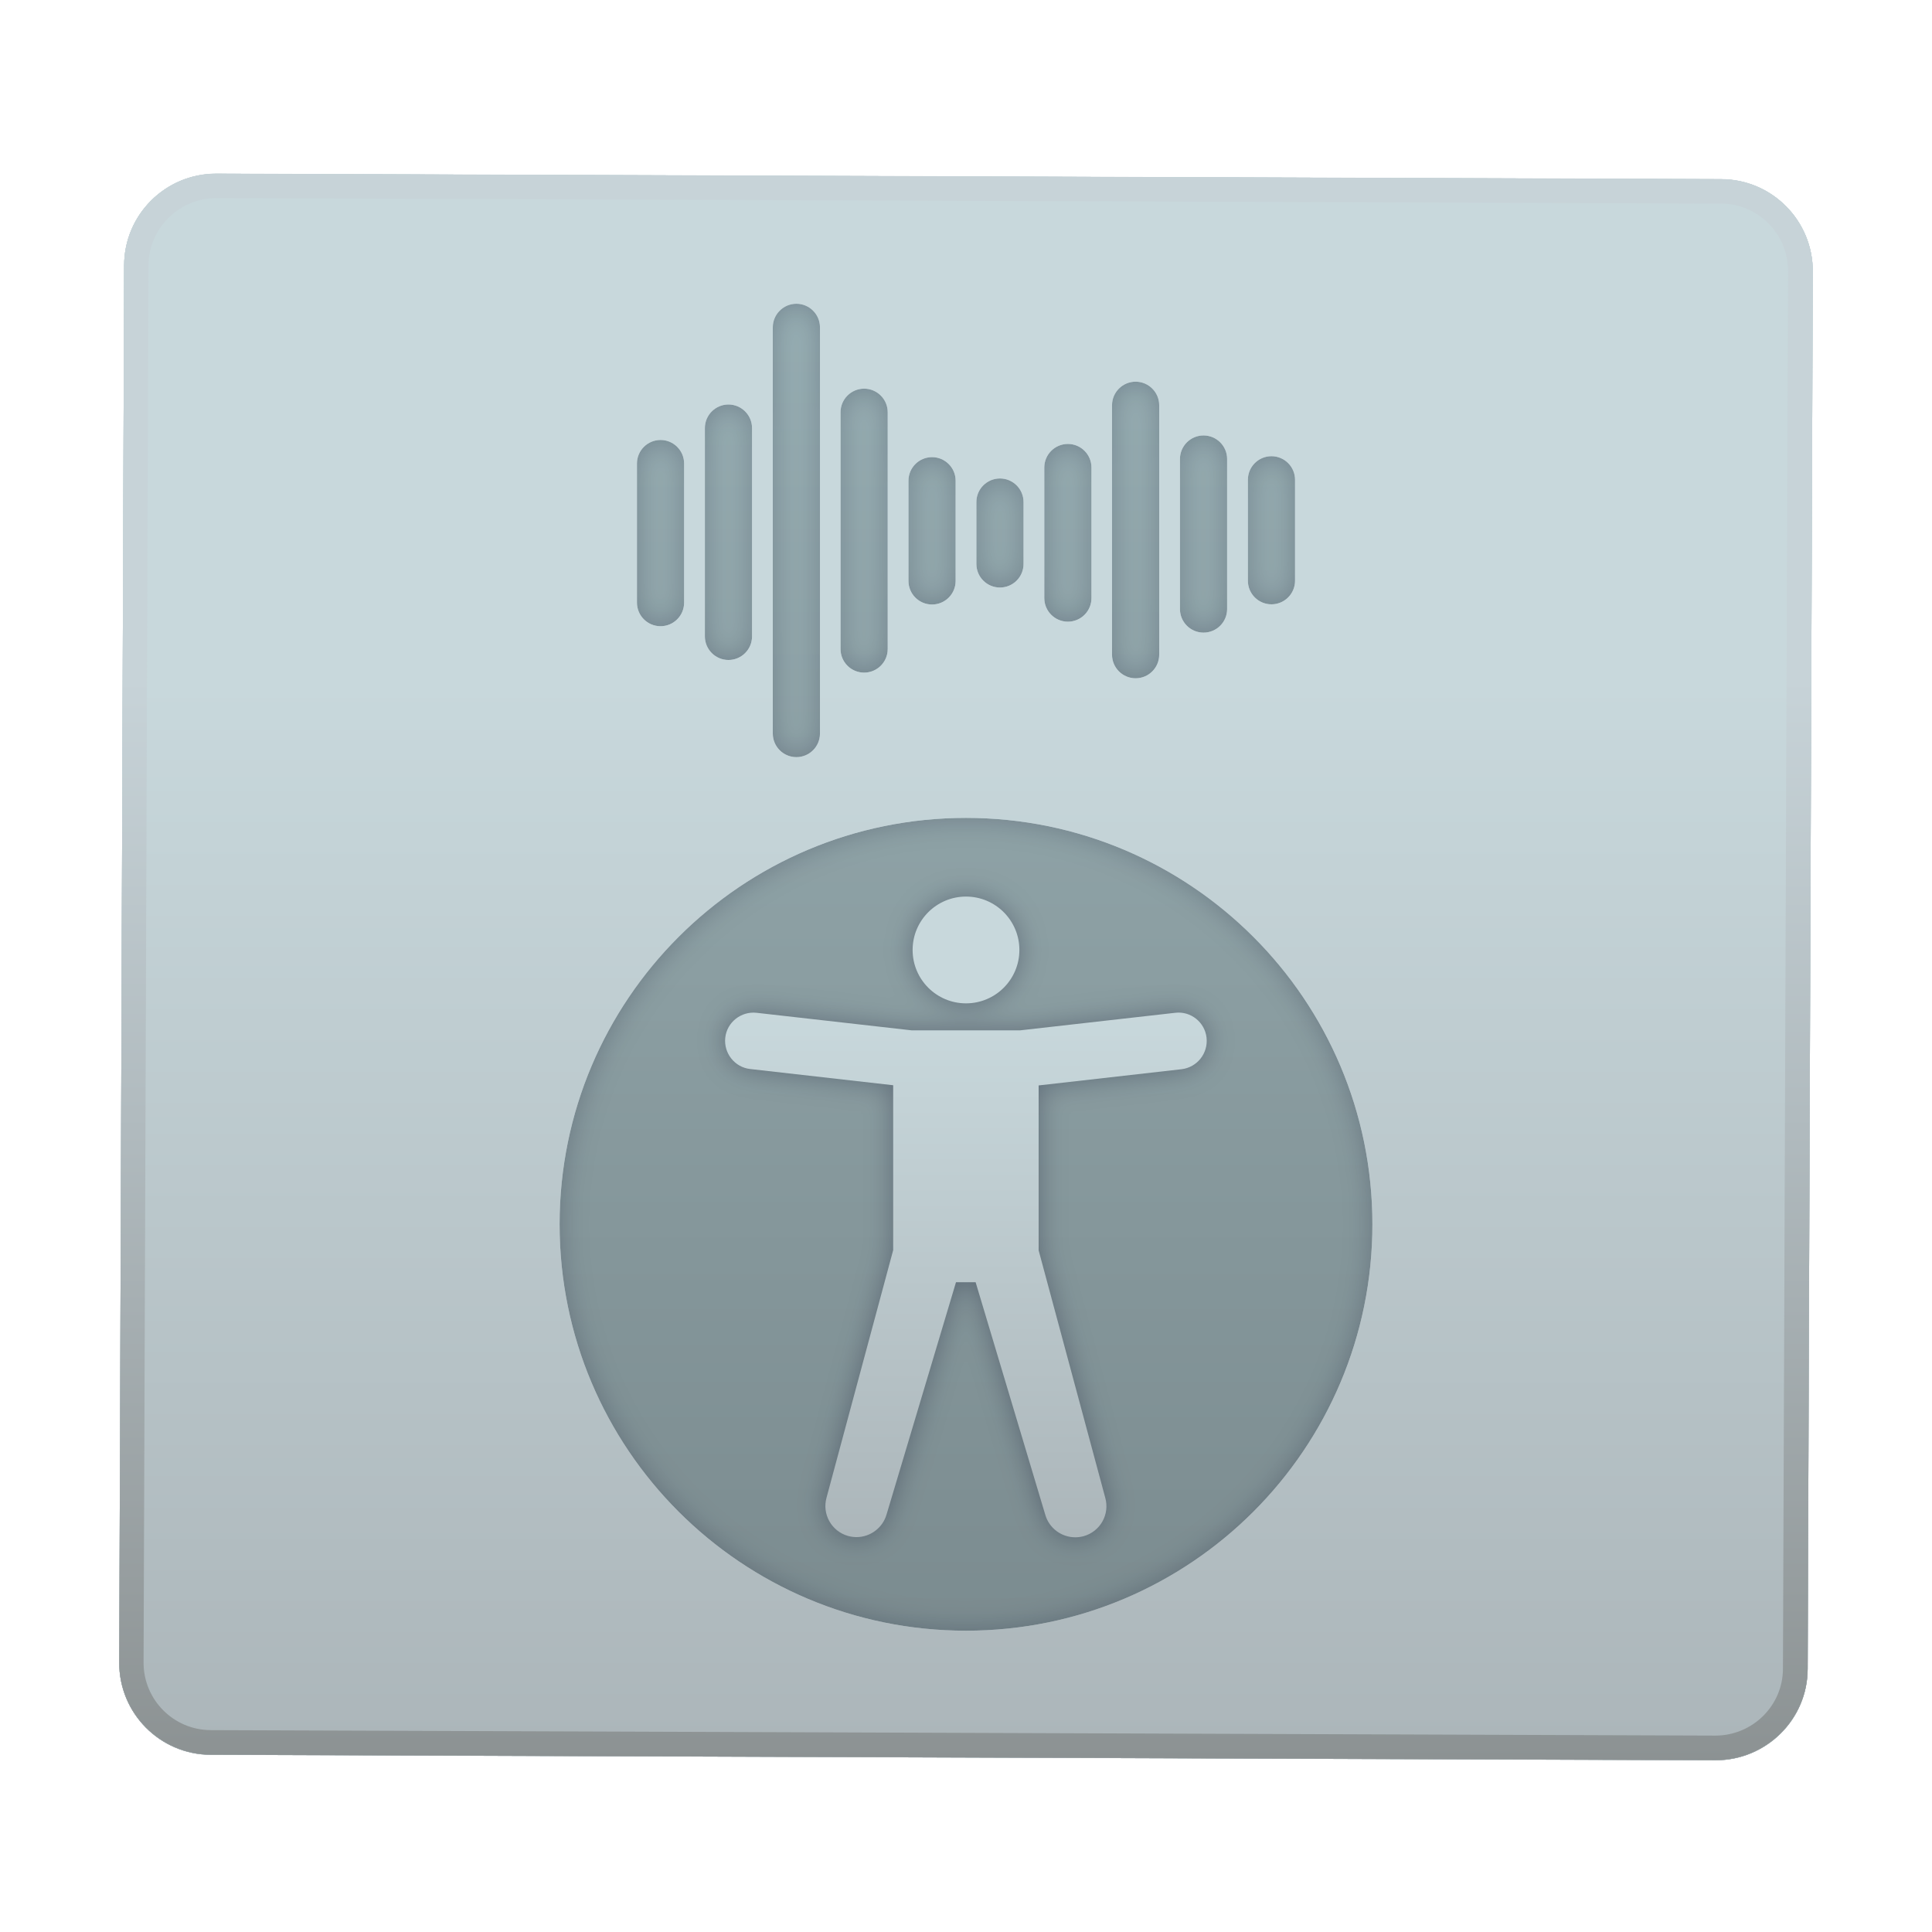
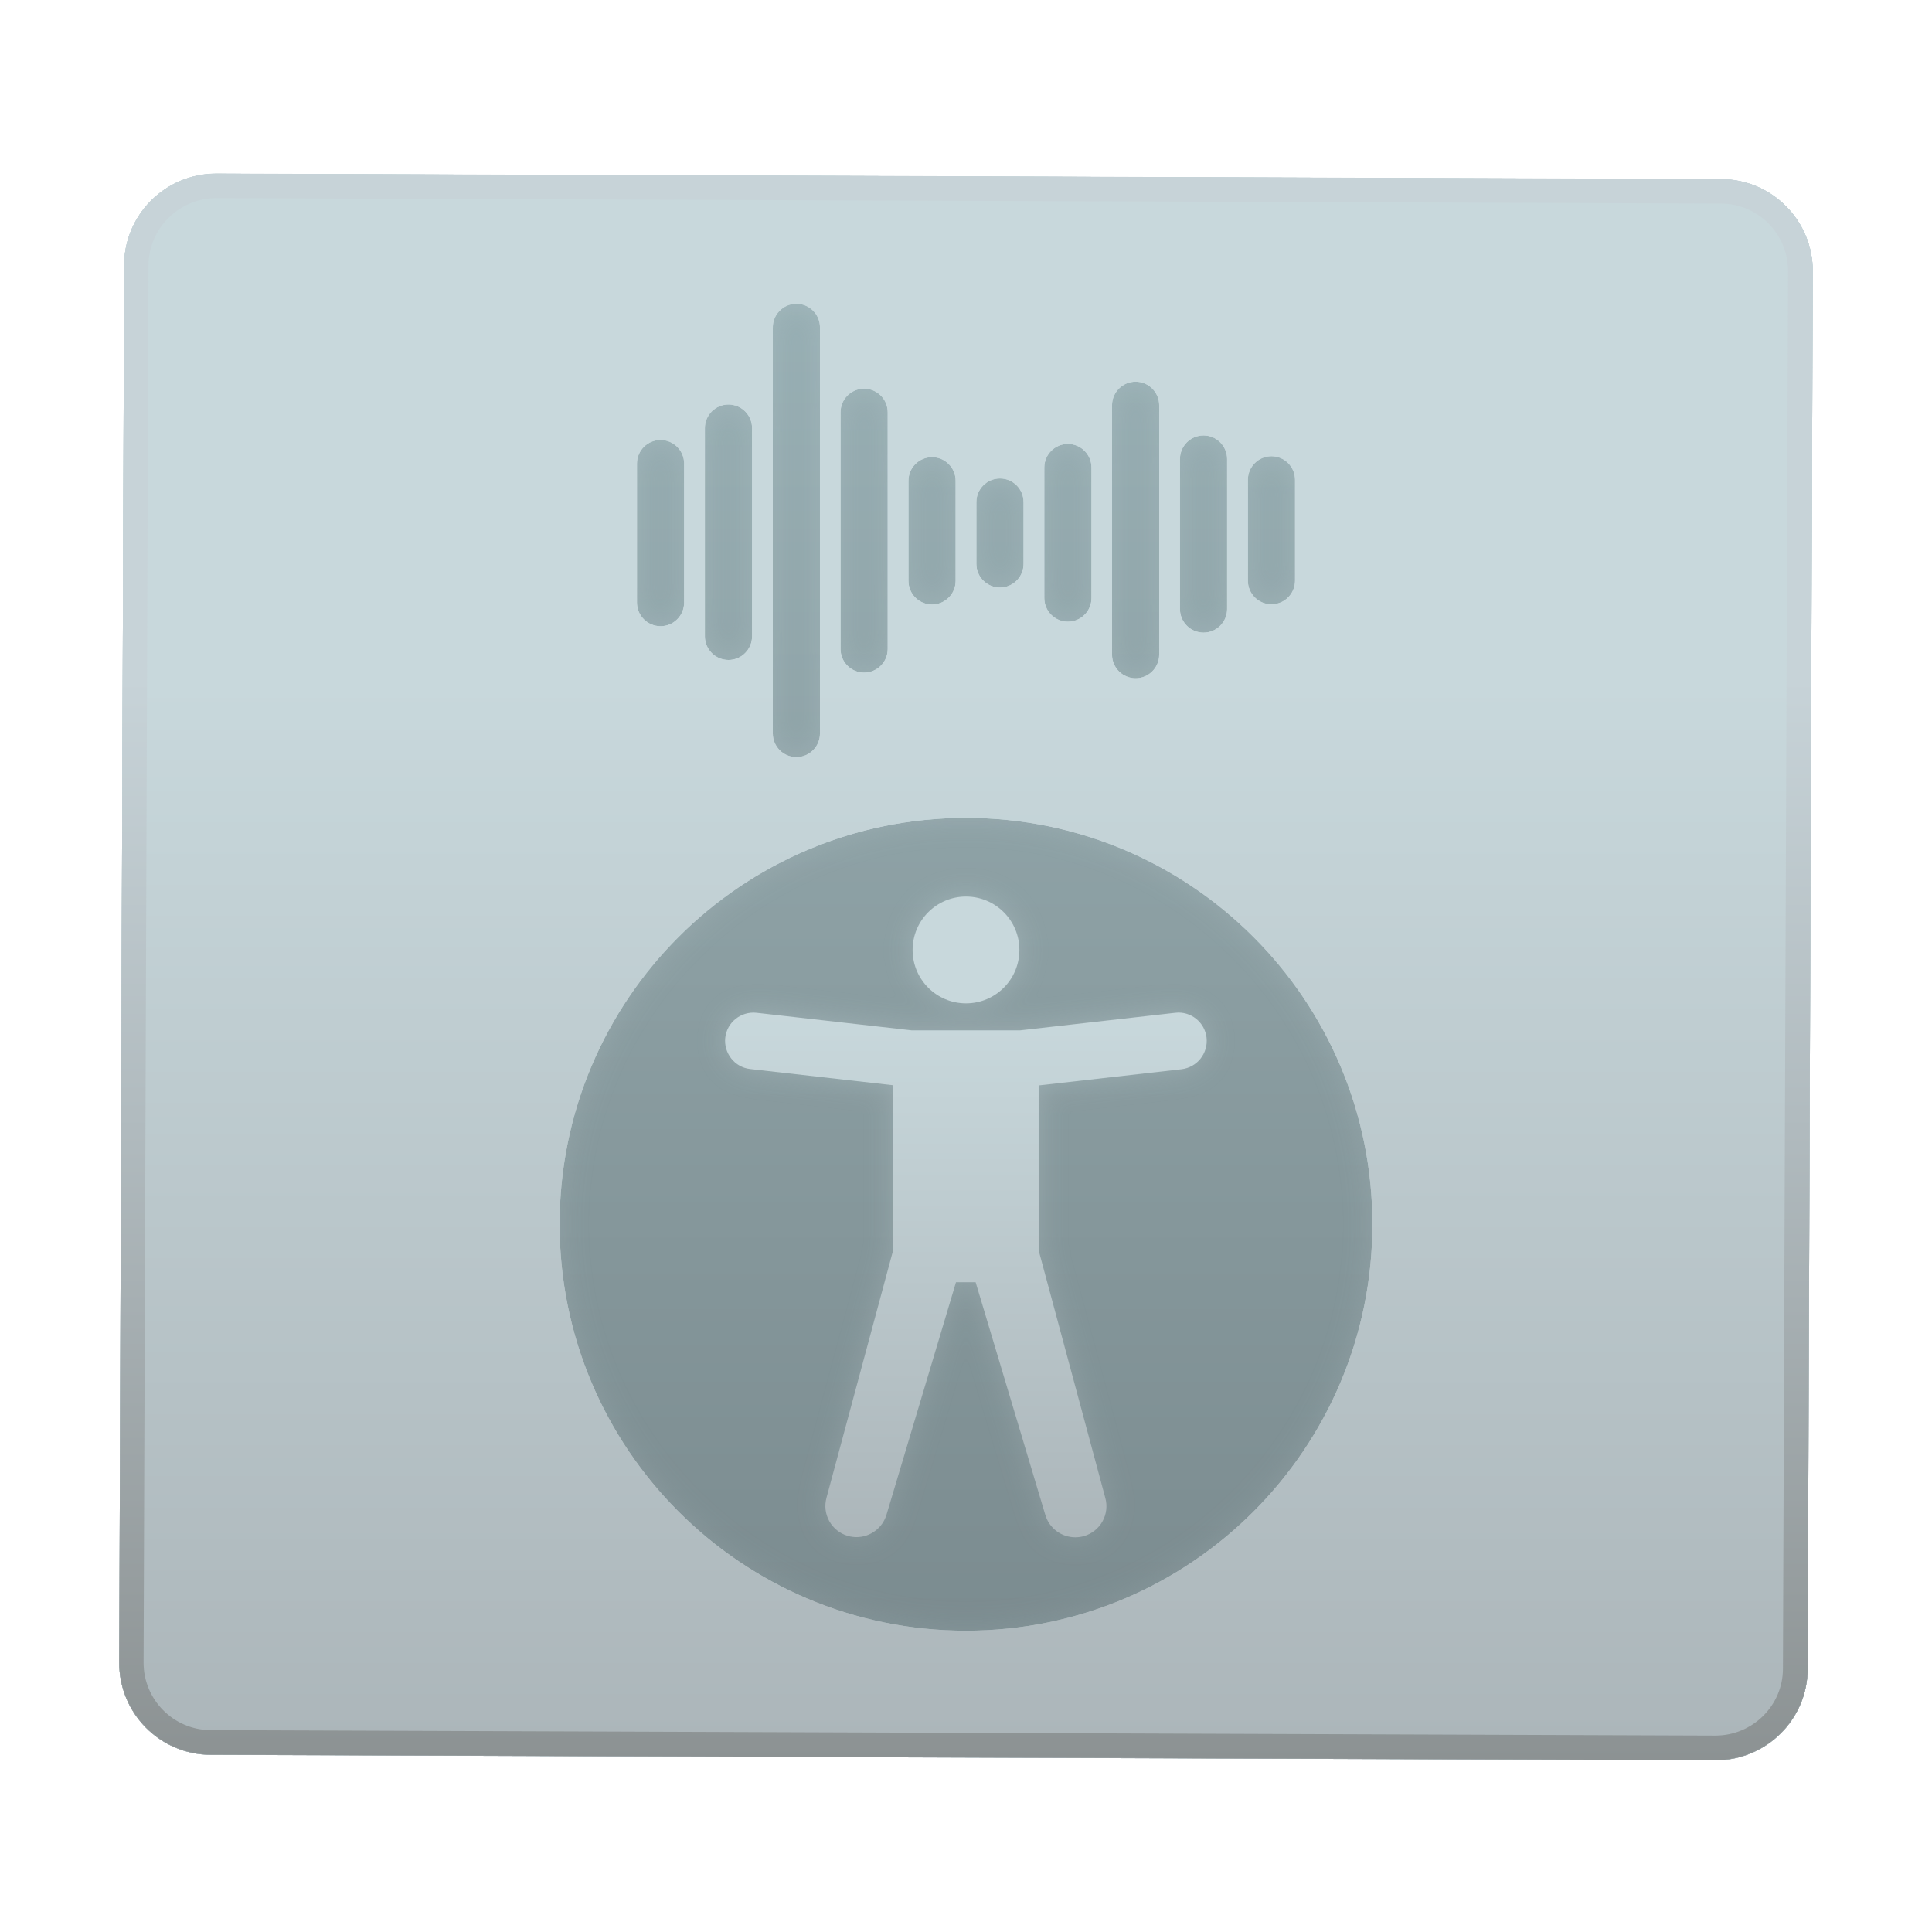
- <svg xmlns="http://www.w3.org/2000/svg" version="1.1" id="orca" x="0px" y="0px" viewBox="0 0 1024 1024" style="enable-background:new 0 0 1024 1024;" xml:space="preserve">
+ <svg xmlns="http://www.w3.org/2000/svg" id="orca" x="0" y="0" enable-background="new 0 0 1024 1024" version="1.1" viewBox="0 0 1024 1024" xml:space="preserve">
  <defs id="defs49">
-     <linearGradient gradientTransform="translate(-63.19966,-92.09966)" id="SVGID_3_-3" gradientUnits="userSpaceOnUse" x1="512" y1="100.161" x2="512" y2="922.773">
-       <stop offset="0.318" style="stop-color:#C8D8DC" id="stop27-6" />
-       <stop offset="1" style="stop-color:#ACB6BA" id="stop29-7" />
+     <linearGradient id="SVGID_3_-3" x1="512" x2="512" y1="100.161" y2="922.773" gradientTransform="translate(-63.19966,-92.09966)" gradientUnits="userSpaceOnUse">
+       <stop id="stop27-6" offset=".318" stop-color="#C8D8DC" />
+       <stop id="stop29-7" offset="1" stop-color="#ACB6BA" />
    </linearGradient>
-     <filter style="color-interpolation-filters:sRGB" id="filter4835" x="-0.02" width="1.04" y="-0.021" height="1.042">
-       <feGaussianBlur stdDeviation="7.389" id="feGaussianBlur4837" />
+     <filter id="filter4835" width="1.04" height="1.042" x="-.02" y="-.021" color-interpolation-filters="sRGB">
+       <feGaussianBlur id="feGaussianBlur4837" stdDeviation="7.389" />
    </filter>
-     <clipPath clipPathUnits="userSpaceOnUse" id="clipPath4863">
-       <rect style="opacity:0.225;vector-effect:none;fill:#00001f;fill-opacity:1;stroke:none;stroke-width:1;stroke-linecap:butt;stroke-linejoin:miter;stroke-miterlimit:4;stroke-dasharray:none;stroke-dashoffset:0;stroke-opacity:1" id="rect4865" width="832" height="756.068" x="101.966" y="-894.915" transform="scale(1,-1)" />
+     <clipPath id="clipPath4863" clipPathUnits="userSpaceOnUse">
+       <rect id="rect4865" width="832" height="756.068" x="101.966" y="-894.915" fill="#00001f" fill-opacity="1" stroke="none" stroke-dasharray="none" stroke-dashoffset="0" stroke-linecap="butt" stroke-linejoin="miter" stroke-miterlimit="4" stroke-opacity="1" stroke-width="1" opacity=".225" transform="scale(1,-1)" vector-effect="none" />
    </clipPath>
-     <filter style="color-interpolation-filters:sRGB" id="filter4915" x="-0.067" width="1.134" y="-0.05" height="1.101">
-       <feGaussianBlur stdDeviation="7.139" id="feGaussianBlur4917" />
+     <filter id="filter4915" width="1.134" height="1.101" x="-.067" y="-.05" color-interpolation-filters="sRGB">
+       <feGaussianBlur id="feGaussianBlur4917" stdDeviation="7.139" />
    </filter>
  </defs>
-   <style type="text/css" id="style2">
- 	.st0{fill:url(#SVGID_1_);}
- 	.st1{fill:#C8D8DC;}
- 	.st2{fill:url(#SVGID_2_);}
- 	.st3{fill:url(#SVGID_3_);}
- 	.st4{fill:url(#Blue_2_);}
- </style>
+   <style id="style2" type="text/css">.st0{fill:url(#SVGID_1_)}.st1{fill:#c8d8dc}.st2{fill:url(#SVGID_2_)}.st3{fill:url(#SVGID_3_)}.st4{fill:url(#Blue_2_)}</style>
  <g id="g44">
-     <g id="Blue_1_" style="display:inline">
-       <linearGradient id="SVGID_1_" gradientUnits="userSpaceOnUse" x1="512" y1="92.05" x2="512" y2="932.95">
-         <stop offset="0" style="stop-color:#99B1B6" id="stop4" />
-         <stop offset="0.5" style="stop-color:#8B9EA2" id="stop6" />
-         <stop offset="1" style="stop-color:#78888C" id="stop8" />
+     <g id="Blue_1_" display="inline">
+       <linearGradient id="SVGID_1_" x1="512" x2="512" y1="92.05" y2="932.95" gradientUnits="userSpaceOnUse">
+         <stop id="stop4" offset="0" stop-color="#99B1B6" />
+         <stop id="stop6" offset=".5" stop-color="#8B9EA2" />
+         <stop id="stop8" offset="1" stop-color="#78888C" />
      </linearGradient>
-       <path class="st0" d="M 909.3,933 111.7,930.1 C 84.8,930 63.1,908.1 63.2,881.2 L 65.8,140.6 C 65.9,113.7 87.8,92 114.7,92.1 L 912.3,95 c 26.9,0.1 48.6,22 48.5,48.9 l -2.7,740.6 c 0,26.8 -21.9,48.5 -48.8,48.5 z" id="path11" style="fill:url(#SVGID_1_)" />
+       <path id="path11" fill="url(#SVGID_1_)" d="M 909.3,933 111.7,930.1 C 84.8,930 63.1,908.1 63.2,881.2 L 65.8,140.6 C 65.9,113.7 87.8,92 114.7,92.1 L 912.3,95 c 26.9,0.1 48.6,22 48.5,48.9 l -2.7,740.6 c 0,26.8 -21.9,48.5 -48.8,48.5 z" class="st0" />
    </g>
-     <g id="g4897" style="fill:#00001f;fill-opacity:1;filter:url(#filter4915);opacity:0.297">
-       <g style="display:inline;fill:#00001f;fill-opacity:1" id="g16">
-         <circle style="fill:#00001f;fill-opacity:1" id="circle14" r="28.3" cy="503.5" cx="512" class="st1" />
+     <g id="g4897" fill="#00001f" fill-opacity="1" filter="url(#filter4915)" opacity=".297">
+       <g id="g16" fill="#00001f" fill-opacity="1" display="inline">
+         <circle id="circle14" cx="512" cy="503.5" r="28.3" fill="#00001f" fill-opacity="1" class="st1" />
      </g>
-       <g style="display:inline;fill:#00001f;fill-opacity:1" id="g25">
-         <linearGradient y2="814.775" x2="512" y1="536.723" x1="512" gradientUnits="userSpaceOnUse" id="SVGID_2_">
-           <stop id="stop18" style="stop-color:#C8D8DC" offset="0" />
-           <stop id="stop20" style="stop-color:#ACB6BA" offset="1" />
+       <g id="g25" fill="#00001f" fill-opacity="1" display="inline">
+         <linearGradient id="SVGID_2_" x1="512" x2="512" y1="536.723" y2="814.775" gradientUnits="userSpaceOnUse">
+           <stop id="stop18" offset="0" stop-color="#C8D8DC" />
+           <stop id="stop20" offset="1" stop-color="#ACB6BA" />
        </linearGradient>
-         <path style="fill:#00001f;fill-opacity:1" id="path23" d="m 639.5,550 c -0.9,-8.2 -8.4,-14.2 -16.6,-13.2 l -82.2,9.3 H 483.2 L 401,536.8 c -8.2,-0.9 -15.7,5 -16.6,13.2 -0.9,8.2 5,15.7 13.2,16.6 l 75.8,8.6 v 87.4 l -35.3,131.1 c -2.5,8.8 2.6,17.9 11.4,20.4 1.5,0.4 3,0.6 4.5,0.6 7.2,0 13.8,-4.8 15.9,-12 l 36.8,-123.1 h 10.4 L 554,802.8 c 2.1,7.3 8.7,12 15.9,12 1.5,0 3,-0.2 4.5,-0.6 8.8,-2.5 13.9,-11.6 11.4,-20.4 L 550.5,662.7 v -87.4 l 75.8,-8.6 c 8.2,-1 14.1,-8.4 13.2,-16.7 z" class="st2" />
+         <path id="path23" fill="#00001f" fill-opacity="1" d="m 639.5,550 c -0.9,-8.2 -8.4,-14.2 -16.6,-13.2 l -82.2,9.3 H 483.2 L 401,536.8 c -8.2,-0.9 -15.7,5 -16.6,13.2 -0.9,8.2 5,15.7 13.2,16.6 l 75.8,8.6 v 87.4 l -35.3,131.1 c -2.5,8.8 2.6,17.9 11.4,20.4 1.5,0.4 3,0.6 4.5,0.6 7.2,0 13.8,-4.8 15.9,-12 l 36.8,-123.1 h 10.4 L 554,802.8 c 2.1,7.3 8.7,12 15.9,12 1.5,0 3,-0.2 4.5,-0.6 8.8,-2.5 13.9,-11.6 11.4,-20.4 L 550.5,662.7 v -87.4 l 75.8,-8.6 c 8.2,-1 14.1,-8.4 13.2,-16.7 z" class="st2" />
      </g>
    </g>
-     <path class="st3" d="M 912.3,95 114.7,92.1 C 87.8,92 65.9,113.7 65.8,140.6 l -2.6,740.6 c -0.1,26.9 21.6,48.8 48.5,48.9 l 797.6,2.9 c 26.9,0 48.8,-21.7 48.8,-48.5 l 2.7,-740.6 C 960.9,117 939.2,95.1 912.3,95 Z M 661.4,254.3 c 0,-6.9 5.6,-12.5 12.5,-12.5 6.9,0 12.5,5.6 12.5,12.5 v 53.5 c 0,6.9 -5.6,12.5 -12.5,12.5 -6.9,0 -12.5,-5.6 -12.5,-12.5 z m -36,-11 c 0,-6.9 5.6,-12.5 12.5,-12.5 6.9,0 12.5,5.6 12.5,12.5 v 79.5 c 0,6.9 -5.6,12.5 -12.5,12.5 -6.9,0 -12.5,-5.6 -12.5,-12.5 z m -36,-28.5 c 0,-6.9 5.6,-12.5 12.5,-12.5 6.9,0 12.5,5.6 12.5,12.5 V 347 c 0,6.9 -5.6,12.5 -12.5,12.5 -6.9,0 -12.5,-5.6 -12.5,-12.5 z m -35.9,33 c 0,-6.9 5.6,-12.5 12.5,-12.5 6.9,0 12.5,5.6 12.5,12.5 V 317 c 0,6.9 -5.6,12.5 -12.5,12.5 -6.9,0 -12.5,-5.6 -12.5,-12.5 z m -36,18.3 c 0,-6.9 5.6,-12.5 12.5,-12.5 6.9,0 12.5,5.6 12.5,12.5 v 32.8 c 0,6.9 -5.6,12.5 -12.5,12.5 -6.9,0 -12.5,-5.6 -12.5,-12.5 z m -36,-11.3 c 0,-6.9 5.6,-12.5 12.5,-12.5 6.9,0 12.5,5.6 12.5,12.5 v 53.1 c 0,6.9 -5.6,12.5 -12.5,12.5 -6.9,0 -12.5,-5.6 -12.5,-12.5 z m -36,-36.3 c 0,-6.9 5.6,-12.5 12.5,-12.5 6.9,0 12.5,5.6 12.5,12.5 V 344 c 0,6.9 -5.6,12.5 -12.5,12.5 -6.9,0 -12.5,-5.6 -12.5,-12.5 z m -35.9,-45 c 0,-6.9 5.6,-12.5 12.5,-12.5 6.9,0 12.5,5.6 12.5,12.5 v 215.3 c 0,6.9 -5.6,12.5 -12.5,12.5 -6.9,0 -12.5,-5.6 -12.5,-12.5 z m -36,53.4 c 0,-6.9 5.6,-12.5 12.5,-12.5 6.9,0 12.5,5.6 12.5,12.5 v 110.4 c 0,6.9 -5.6,12.5 -12.5,12.5 -6.9,0 -12.5,-5.6 -12.5,-12.5 z m -36,18.8 c 0,-6.9 5.6,-12.5 12.5,-12.5 6.9,0 12.5,5.6 12.5,12.5 v 73.7 c 0,6.9 -5.6,12.5 -12.5,12.5 -6.9,0 -12.5,-5.6 -12.5,-12.5 z M 512,864.3 c -119,0 -215.4,-96.4 -215.4,-215.4 0,-119 96.4,-215.4 215.4,-215.4 119,0 215.4,96.4 215.4,215.4 0,119 -96.4,215.4 -215.4,215.4 z" id="path4839" style="opacity:1;vector-effect:none;fill:url(#SVGID_3_);fill-opacity:1;stroke-width:1;stroke-linecap:butt;stroke-linejoin:miter;stroke-miterlimit:4;stroke-dasharray:none;stroke-dashoffset:0;stroke-opacity:1" />
-     <g id="g34" style="display:inline">
-       <linearGradient id="SVGID_3_" gradientUnits="userSpaceOnUse" x1="512" y1="100.161" x2="512" y2="922.773">
-         <stop offset="0.318" style="stop-color:#C8D8DC" id="stop27" />
-         <stop offset="1" style="stop-color:#ACB6BA" id="stop29" />
+     <path id="path4839" fill="url(#SVGID_3_)" fill-opacity="1" stroke-dasharray="none" stroke-dashoffset="0" stroke-linecap="butt" stroke-linejoin="miter" stroke-miterlimit="4" stroke-opacity="1" stroke-width="1" d="M 912.3,95 114.7,92.1 C 87.8,92 65.9,113.7 65.8,140.6 l -2.6,740.6 c -0.1,26.9 21.6,48.8 48.5,48.9 l 797.6,2.9 c 26.9,0 48.8,-21.7 48.8,-48.5 l 2.7,-740.6 C 960.9,117 939.2,95.1 912.3,95 Z M 661.4,254.3 c 0,-6.9 5.6,-12.5 12.5,-12.5 6.9,0 12.5,5.6 12.5,12.5 v 53.5 c 0,6.9 -5.6,12.5 -12.5,12.5 -6.9,0 -12.5,-5.6 -12.5,-12.5 z m -36,-11 c 0,-6.9 5.6,-12.5 12.5,-12.5 6.9,0 12.5,5.6 12.5,12.5 v 79.5 c 0,6.9 -5.6,12.5 -12.5,12.5 -6.9,0 -12.5,-5.6 -12.5,-12.5 z m -36,-28.5 c 0,-6.9 5.6,-12.5 12.5,-12.5 6.9,0 12.5,5.6 12.5,12.5 V 347 c 0,6.9 -5.6,12.5 -12.5,12.5 -6.9,0 -12.5,-5.6 -12.5,-12.5 z m -35.9,33 c 0,-6.9 5.6,-12.5 12.5,-12.5 6.9,0 12.5,5.6 12.5,12.5 V 317 c 0,6.9 -5.6,12.5 -12.5,12.5 -6.9,0 -12.5,-5.6 -12.5,-12.5 z m -36,18.3 c 0,-6.9 5.6,-12.5 12.5,-12.5 6.9,0 12.5,5.6 12.5,12.5 v 32.8 c 0,6.9 -5.6,12.5 -12.5,12.5 -6.9,0 -12.5,-5.6 -12.5,-12.5 z m -36,-11.3 c 0,-6.9 5.6,-12.5 12.5,-12.5 6.9,0 12.5,5.6 12.5,12.5 v 53.1 c 0,6.9 -5.6,12.5 -12.5,12.5 -6.9,0 -12.5,-5.6 -12.5,-12.5 z m -36,-36.3 c 0,-6.9 5.6,-12.5 12.5,-12.5 6.9,0 12.5,5.6 12.5,12.5 V 344 c 0,6.9 -5.6,12.5 -12.5,12.5 -6.9,0 -12.5,-5.6 -12.5,-12.5 z m -35.9,-45 c 0,-6.9 5.6,-12.5 12.5,-12.5 6.9,0 12.5,5.6 12.5,12.5 v 215.3 c 0,6.9 -5.6,12.5 -12.5,12.5 -6.9,0 -12.5,-5.6 -12.5,-12.5 z m -36,53.4 c 0,-6.9 5.6,-12.5 12.5,-12.5 6.9,0 12.5,5.6 12.5,12.5 v 110.4 c 0,6.9 -5.6,12.5 -12.5,12.5 -6.9,0 -12.5,-5.6 -12.5,-12.5 z m -36,18.8 c 0,-6.9 5.6,-12.5 12.5,-12.5 6.9,0 12.5,5.6 12.5,12.5 v 73.7 c 0,6.9 -5.6,12.5 -12.5,12.5 -6.9,0 -12.5,-5.6 -12.5,-12.5 z M 512,864.3 c -119,0 -215.4,-96.4 -215.4,-215.4 0,-119 96.4,-215.4 215.4,-215.4 119,0 215.4,96.4 215.4,215.4 0,119 -96.4,215.4 -215.4,215.4 z" class="st3" opacity="1" vector-effect="none" />
+     <g id="g34" display="inline">
+       <linearGradient id="SVGID_3_" x1="512" x2="512" y1="100.161" y2="922.773" gradientUnits="userSpaceOnUse">
+         <stop id="stop27" offset=".318" stop-color="#C8D8DC" />
+         <stop id="stop29" offset="1" stop-color="#ACB6BA" />
      </linearGradient>
-       <path class="st3" d="M 912.3,95 114.7,92.1 C 87.8,92 65.9,113.7 65.8,140.6 l -2.6,740.6 c -0.1,26.9 21.6,48.8 48.5,48.9 l 797.6,2.9 c 26.9,0 48.8,-21.7 48.8,-48.5 l 2.7,-740.6 C 960.9,117 939.2,95.1 912.3,95 Z M 661.4,254.3 c 0,-6.9 5.6,-12.5 12.5,-12.5 6.9,0 12.5,5.6 12.5,12.5 v 53.5 c 0,6.9 -5.6,12.5 -12.5,12.5 -6.9,0 -12.5,-5.6 -12.5,-12.5 z m -36,-11 c 0,-6.9 5.6,-12.5 12.5,-12.5 6.9,0 12.5,5.6 12.5,12.5 v 79.5 c 0,6.9 -5.6,12.5 -12.5,12.5 -6.9,0 -12.5,-5.6 -12.5,-12.5 z m -36,-28.5 c 0,-6.9 5.6,-12.5 12.5,-12.5 6.9,0 12.5,5.6 12.5,12.5 V 347 c 0,6.9 -5.6,12.5 -12.5,12.5 -6.9,0 -12.5,-5.6 -12.5,-12.5 z m -35.9,33 c 0,-6.9 5.6,-12.5 12.5,-12.5 6.9,0 12.5,5.6 12.5,12.5 V 317 c 0,6.9 -5.6,12.5 -12.5,12.5 -6.9,0 -12.5,-5.6 -12.5,-12.5 z m -36,18.3 c 0,-6.9 5.6,-12.5 12.5,-12.5 6.9,0 12.5,5.6 12.5,12.5 v 32.8 c 0,6.9 -5.6,12.5 -12.5,12.5 -6.9,0 -12.5,-5.6 -12.5,-12.5 z m -36,-11.3 c 0,-6.9 5.6,-12.5 12.5,-12.5 6.9,0 12.5,5.6 12.5,12.5 v 53.1 c 0,6.9 -5.6,12.5 -12.5,12.5 -6.9,0 -12.5,-5.6 -12.5,-12.5 z m -36,-36.3 c 0,-6.9 5.6,-12.5 12.5,-12.5 6.9,0 12.5,5.6 12.5,12.5 V 344 c 0,6.9 -5.6,12.5 -12.5,12.5 -6.9,0 -12.5,-5.6 -12.5,-12.5 z m -35.9,-45 c 0,-6.9 5.6,-12.5 12.5,-12.5 6.9,0 12.5,5.6 12.5,12.5 v 215.3 c 0,6.9 -5.6,12.5 -12.5,12.5 -6.9,0 -12.5,-5.6 -12.5,-12.5 z m -36,53.4 c 0,-6.9 5.6,-12.5 12.5,-12.5 6.9,0 12.5,5.6 12.5,12.5 v 110.4 c 0,6.9 -5.6,12.5 -12.5,12.5 -6.9,0 -12.5,-5.6 -12.5,-12.5 z m -36,18.8 c 0,-6.9 5.6,-12.5 12.5,-12.5 6.9,0 12.5,5.6 12.5,12.5 v 73.7 c 0,6.9 -5.6,12.5 -12.5,12.5 -6.9,0 -12.5,-5.6 -12.5,-12.5 z M 512,864.3 c -119,0 -215.4,-96.4 -215.4,-215.4 0,-119 96.4,-215.4 215.4,-215.4 119,0 215.4,96.4 215.4,215.4 0,119 -96.4,215.4 -215.4,215.4 z" id="path32" style="display:inline;opacity:0.225;vector-effect:none;fill:#00001f;fill-opacity:1;stroke-width:1;stroke-linecap:butt;stroke-linejoin:miter;stroke-miterlimit:4;stroke-dasharray:none;stroke-dashoffset:0;stroke-opacity:1;filter:url(#filter4835)" clip-path="url(#clipPath4863)" />
-       <path style="display:inline;opacity:1;vector-effect:none;fill:url(#SVGID_3_);fill-opacity:1;stroke-width:1;stroke-linecap:butt;stroke-linejoin:miter;stroke-miterlimit:4;stroke-dasharray:none;stroke-dashoffset:0;stroke-opacity:1" id="path4593" d="M 912.3,95 114.7,92.1 C 87.8,92 65.9,113.7 65.8,140.6 l -2.6,740.6 c -0.1,26.9 21.6,48.8 48.5,48.9 l 797.6,2.9 c 26.9,0 48.8,-21.7 48.8,-48.5 l 2.7,-740.6 C 960.9,117 939.2,95.1 912.3,95 Z M 661.4,254.3 c 0,-6.9 5.6,-12.5 12.5,-12.5 6.9,0 12.5,5.6 12.5,12.5 v 53.5 c 0,6.9 -5.6,12.5 -12.5,12.5 -6.9,0 -12.5,-5.6 -12.5,-12.5 z m -36,-11 c 0,-6.9 5.6,-12.5 12.5,-12.5 6.9,0 12.5,5.6 12.5,12.5 v 79.5 c 0,6.9 -5.6,12.5 -12.5,12.5 -6.9,0 -12.5,-5.6 -12.5,-12.5 z m -36,-28.5 c 0,-6.9 5.6,-12.5 12.5,-12.5 6.9,0 12.5,5.6 12.5,12.5 V 347 c 0,6.9 -5.6,12.5 -12.5,12.5 -6.9,0 -12.5,-5.6 -12.5,-12.5 z m -35.9,33 c 0,-6.9 5.6,-12.5 12.5,-12.5 6.9,0 12.5,5.6 12.5,12.5 V 317 c 0,6.9 -5.6,12.5 -12.5,12.5 -6.9,0 -12.5,-5.6 -12.5,-12.5 z m -36,18.3 c 0,-6.9 5.6,-12.5 12.5,-12.5 6.9,0 12.5,5.6 12.5,12.5 v 32.8 c 0,6.9 -5.6,12.5 -12.5,12.5 -6.9,0 -12.5,-5.6 -12.5,-12.5 z m -36,-11.3 c 0,-6.9 5.6,-12.5 12.5,-12.5 6.9,0 12.5,5.6 12.5,12.5 v 53.1 c 0,6.9 -5.6,12.5 -12.5,12.5 -6.9,0 -12.5,-5.6 -12.5,-12.5 z m -36,-36.3 c 0,-6.9 5.6,-12.5 12.5,-12.5 6.9,0 12.5,5.6 12.5,12.5 V 344 c 0,6.9 -5.6,12.5 -12.5,12.5 -6.9,0 -12.5,-5.6 -12.5,-12.5 z m -35.9,-45 c 0,-6.9 5.6,-12.5 12.5,-12.5 6.9,0 12.5,5.6 12.5,12.5 v 215.3 c 0,6.9 -5.6,12.5 -12.5,12.5 -6.9,0 -12.5,-5.6 -12.5,-12.5 z m -36,53.4 c 0,-6.9 5.6,-12.5 12.5,-12.5 6.9,0 12.5,5.6 12.5,12.5 v 110.4 c 0,6.9 -5.6,12.5 -12.5,12.5 -6.9,0 -12.5,-5.6 -12.5,-12.5 z m -36,18.8 c 0,-6.9 5.6,-12.5 12.5,-12.5 6.9,0 12.5,5.6 12.5,12.5 v 73.7 c 0,6.9 -5.6,12.5 -12.5,12.5 -6.9,0 -12.5,-5.6 -12.5,-12.5 z M 512,864.3 c -119,0 -215.4,-96.4 -215.4,-215.4 0,-119 96.4,-215.4 215.4,-215.4 119,0 215.4,96.4 215.4,215.4 0,119 -96.4,215.4 -215.4,215.4 z" class="st3" />
+       <path id="path32" fill="#00001f" fill-opacity="1" stroke-dasharray="none" stroke-dashoffset="0" stroke-linecap="butt" stroke-linejoin="miter" stroke-miterlimit="4" stroke-opacity="1" stroke-width="1" d="M 912.3,95 114.7,92.1 C 87.8,92 65.9,113.7 65.8,140.6 l -2.6,740.6 c -0.1,26.9 21.6,48.8 48.5,48.9 l 797.6,2.9 c 26.9,0 48.8,-21.7 48.8,-48.5 l 2.7,-740.6 C 960.9,117 939.2,95.1 912.3,95 Z M 661.4,254.3 c 0,-6.9 5.6,-12.5 12.5,-12.5 6.9,0 12.5,5.6 12.5,12.5 v 53.5 c 0,6.9 -5.6,12.5 -12.5,12.5 -6.9,0 -12.5,-5.6 -12.5,-12.5 z m -36,-11 c 0,-6.9 5.6,-12.5 12.5,-12.5 6.9,0 12.5,5.6 12.5,12.5 v 79.5 c 0,6.9 -5.6,12.5 -12.5,12.5 -6.9,0 -12.5,-5.6 -12.5,-12.5 z m -36,-28.5 c 0,-6.9 5.6,-12.5 12.5,-12.5 6.9,0 12.5,5.6 12.5,12.5 V 347 c 0,6.9 -5.6,12.5 -12.5,12.5 -6.9,0 -12.5,-5.6 -12.5,-12.5 z m -35.9,33 c 0,-6.9 5.6,-12.5 12.5,-12.5 6.9,0 12.5,5.6 12.5,12.5 V 317 c 0,6.9 -5.6,12.5 -12.5,12.5 -6.9,0 -12.5,-5.6 -12.5,-12.5 z m -36,18.3 c 0,-6.9 5.6,-12.5 12.5,-12.5 6.9,0 12.5,5.6 12.5,12.5 v 32.8 c 0,6.9 -5.6,12.5 -12.5,12.5 -6.9,0 -12.5,-5.6 -12.5,-12.5 z m -36,-11.3 c 0,-6.9 5.6,-12.5 12.5,-12.5 6.9,0 12.5,5.6 12.5,12.5 v 53.1 c 0,6.9 -5.6,12.5 -12.5,12.5 -6.9,0 -12.5,-5.6 -12.5,-12.5 z m -36,-36.3 c 0,-6.9 5.6,-12.5 12.5,-12.5 6.9,0 12.5,5.6 12.5,12.5 V 344 c 0,6.9 -5.6,12.5 -12.5,12.5 -6.9,0 -12.5,-5.6 -12.5,-12.5 z m -35.9,-45 c 0,-6.9 5.6,-12.5 12.5,-12.5 6.9,0 12.5,5.6 12.5,12.5 v 215.3 c 0,6.9 -5.6,12.5 -12.5,12.5 -6.9,0 -12.5,-5.6 -12.5,-12.5 z m -36,53.4 c 0,-6.9 5.6,-12.5 12.5,-12.5 6.9,0 12.5,5.6 12.5,12.5 v 110.4 c 0,6.9 -5.6,12.5 -12.5,12.5 -6.9,0 -12.5,-5.6 -12.5,-12.5 z m -36,18.8 c 0,-6.9 5.6,-12.5 12.5,-12.5 6.9,0 12.5,5.6 12.5,12.5 v 73.7 c 0,6.9 -5.6,12.5 -12.5,12.5 -6.9,0 -12.5,-5.6 -12.5,-12.5 z M 512,864.3 c -119,0 -215.4,-96.4 -215.4,-215.4 0,-119 96.4,-215.4 215.4,-215.4 119,0 215.4,96.4 215.4,215.4 0,119 -96.4,215.4 -215.4,215.4 z" class="st3" clip-path="url(#clipPath4863)" display="inline" filter="url(#filter4835)" opacity=".225" vector-effect="none" />
+       <path id="path4593" fill="url(#SVGID_3_)" fill-opacity="1" stroke-dasharray="none" stroke-dashoffset="0" stroke-linecap="butt" stroke-linejoin="miter" stroke-miterlimit="4" stroke-opacity="1" stroke-width="1" d="M 912.3,95 114.7,92.1 C 87.8,92 65.9,113.7 65.8,140.6 l -2.6,740.6 c -0.1,26.9 21.6,48.8 48.5,48.9 l 797.6,2.9 c 26.9,0 48.8,-21.7 48.8,-48.5 l 2.7,-740.6 C 960.9,117 939.2,95.1 912.3,95 Z M 661.4,254.3 c 0,-6.9 5.6,-12.5 12.5,-12.5 6.9,0 12.5,5.6 12.5,12.5 v 53.5 c 0,6.9 -5.6,12.5 -12.5,12.5 -6.9,0 -12.5,-5.6 -12.5,-12.5 z m -36,-11 c 0,-6.9 5.6,-12.5 12.5,-12.5 6.9,0 12.5,5.6 12.5,12.5 v 79.5 c 0,6.9 -5.6,12.5 -12.5,12.5 -6.9,0 -12.5,-5.6 -12.5,-12.5 z m -36,-28.5 c 0,-6.9 5.6,-12.5 12.5,-12.5 6.9,0 12.5,5.6 12.5,12.5 V 347 c 0,6.9 -5.6,12.5 -12.5,12.5 -6.9,0 -12.5,-5.6 -12.5,-12.5 z m -35.9,33 c 0,-6.9 5.6,-12.5 12.5,-12.5 6.9,0 12.5,5.6 12.5,12.5 V 317 c 0,6.9 -5.6,12.5 -12.5,12.5 -6.9,0 -12.5,-5.6 -12.5,-12.5 z m -36,18.3 c 0,-6.9 5.6,-12.5 12.5,-12.5 6.9,0 12.5,5.6 12.5,12.5 v 32.8 c 0,6.9 -5.6,12.5 -12.5,12.5 -6.9,0 -12.5,-5.6 -12.5,-12.5 z m -36,-11.3 c 0,-6.9 5.6,-12.5 12.5,-12.5 6.9,0 12.5,5.6 12.5,12.5 v 53.1 c 0,6.9 -5.6,12.5 -12.5,12.5 -6.9,0 -12.5,-5.6 -12.5,-12.5 z m -36,-36.3 c 0,-6.9 5.6,-12.5 12.5,-12.5 6.9,0 12.5,5.6 12.5,12.5 V 344 c 0,6.9 -5.6,12.5 -12.5,12.5 -6.9,0 -12.5,-5.6 -12.5,-12.5 z m -35.9,-45 c 0,-6.9 5.6,-12.5 12.5,-12.5 6.9,0 12.5,5.6 12.5,12.5 v 215.3 c 0,6.9 -5.6,12.5 -12.5,12.5 -6.9,0 -12.5,-5.6 -12.5,-12.5 z m -36,53.4 c 0,-6.9 5.6,-12.5 12.5,-12.5 6.9,0 12.5,5.6 12.5,12.5 v 110.4 c 0,6.9 -5.6,12.5 -12.5,12.5 -6.9,0 -12.5,-5.6 -12.5,-12.5 z m -36,18.8 c 0,-6.9 5.6,-12.5 12.5,-12.5 6.9,0 12.5,5.6 12.5,12.5 v 73.7 c 0,6.9 -5.6,12.5 -12.5,12.5 -6.9,0 -12.5,-5.6 -12.5,-12.5 z M 512,864.3 c -119,0 -215.4,-96.4 -215.4,-215.4 0,-119 96.4,-215.4 215.4,-215.4 119,0 215.4,96.4 215.4,215.4 0,119 -96.4,215.4 -215.4,215.4 z" class="st3" display="inline" opacity="1" vector-effect="none" />
    </g>
-     <linearGradient id="Blue_2_" gradientUnits="userSpaceOnUse" x1="512" y1="92.05" x2="512" y2="932.95">
-       <stop offset="0.318" style="stop-color:#C7D3D8" id="stop36" />
-       <stop offset="0.604" style="stop-color:#B0BABE" id="stop38" />
-       <stop offset="1" style="stop-color:#8C9293" id="stop40" />
+     <linearGradient id="Blue_2_" x1="512" x2="512" y1="92.05" y2="932.95" gradientUnits="userSpaceOnUse">
+       <stop id="stop36" offset=".318" stop-color="#C7D3D8" />
+       <stop id="stop38" offset=".604" stop-color="#B0BABE" />
+       <stop id="stop40" offset="1" stop-color="#8C9293" />
    </linearGradient>
-     <path id="Blue_3_" class="st4" d="m 114.5,105 v 0 h 0.1 l 797.6,2.9 c 19.7,0.1 35.6,16.2 35.5,35.9 L 945,884.4 c 0,19.6 -16.1,35.5 -35.8,35.5 L 111.6,917 C 91.9,916.9 76,900.8 76.1,881.1 L 78.7,140.5 C 78.9,121 94.9,105.1 114.5,105 m 0,-13 c -26.8,0 -48.6,21.7 -48.7,48.5 l -2.6,740.6 c -0.1,26.9 21.6,48.8 48.5,48.9 l 797.6,2.9 c 26.9,0 48.8,-21.7 48.8,-48.5 l 2.7,-740.6 C 960.9,116.9 939.2,95 912.3,94.9 L 114.7,92 c -0.1,0 -0.1,0 -0.2,0 z" style="fill:url(#Blue_2_)" />
-     <g id="g4888" style="display:inline">
-       <g id="g4869" style="display:inline">
-         <circle class="st1" cx="512" cy="503.5" r="28.3" id="circle4867" style="fill:#c8d8dc" />
+     <path id="Blue_3_" fill="url(#Blue_2_)" d="m 114.5,105 v 0 h 0.1 l 797.6,2.9 c 19.7,0.1 35.6,16.2 35.5,35.9 L 945,884.4 c 0,19.6 -16.1,35.5 -35.8,35.5 L 111.6,917 C 91.9,916.9 76,900.8 76.1,881.1 L 78.7,140.5 C 78.9,121 94.9,105.1 114.5,105 m 0,-13 c -26.8,0 -48.6,21.7 -48.7,48.5 l -2.6,740.6 c -0.1,26.9 21.6,48.8 48.5,48.9 l 797.6,2.9 c 26.9,0 48.8,-21.7 48.8,-48.5 l 2.7,-740.6 C 960.9,116.9 939.2,95 912.3,94.9 L 114.7,92 c -0.1,0 -0.1,0 -0.2,0 z" class="st4" />
+     <g id="g4888" display="inline">
+       <g id="g4869" display="inline">
+         <circle id="circle4867" cx="512" cy="503.5" r="28.3" fill="#c8d8dc" class="st1" />
      </g>
-       <g id="g4879" style="display:inline">
-         <linearGradient id="linearGradient4875" gradientUnits="userSpaceOnUse" x1="512" y1="536.723" x2="512" y2="814.775">
-           <stop offset="0" style="stop-color:#C8D8DC" id="stop4871" />
-           <stop offset="1" style="stop-color:#ACB6BA" id="stop4873" />
+       <g id="g4879" display="inline">
+         <linearGradient id="linearGradient4875" x1="512" x2="512" y1="536.723" y2="814.775" gradientUnits="userSpaceOnUse">
+           <stop id="stop4871" offset="0" stop-color="#C8D8DC" />
+           <stop id="stop4873" offset="1" stop-color="#ACB6BA" />
        </linearGradient>
-         <path class="st2" d="m 639.5,550 c -0.9,-8.2 -8.4,-14.2 -16.6,-13.2 l -82.2,9.3 H 483.2 L 401,536.8 c -8.2,-0.9 -15.7,5 -16.6,13.2 -0.9,8.2 5,15.7 13.2,16.6 l 75.8,8.6 v 87.4 l -35.3,131.1 c -2.5,8.8 2.6,17.9 11.4,20.4 1.5,0.4 3,0.6 4.5,0.6 7.2,0 13.8,-4.8 15.9,-12 l 36.8,-123.1 h 10.4 L 554,802.8 c 2.1,7.3 8.7,12 15.9,12 1.5,0 3,-0.2 4.5,-0.6 8.8,-2.5 13.9,-11.6 11.4,-20.4 L 550.5,662.7 v -87.4 l 75.8,-8.6 c 8.2,-1 14.1,-8.4 13.2,-16.7 z" id="path4877" style="fill:url(#SVGID_2_)" />
+         <path id="path4877" fill="url(#SVGID_2_)" d="m 639.5,550 c -0.9,-8.2 -8.4,-14.2 -16.6,-13.2 l -82.2,9.3 H 483.2 L 401,536.8 c -8.2,-0.9 -15.7,5 -16.6,13.2 -0.9,8.2 5,15.7 13.2,16.6 l 75.8,8.6 v 87.4 l -35.3,131.1 c -2.5,8.8 2.6,17.9 11.4,20.4 1.5,0.4 3,0.6 4.5,0.6 7.2,0 13.8,-4.8 15.9,-12 l 36.8,-123.1 h 10.4 L 554,802.8 c 2.1,7.3 8.7,12 15.9,12 1.5,0 3,-0.2 4.5,-0.6 8.8,-2.5 13.9,-11.6 11.4,-20.4 L 550.5,662.7 v -87.4 l 75.8,-8.6 c 8.2,-1 14.1,-8.4 13.2,-16.7 z" class="st2" />
      </g>
    </g>
  </g>
</svg>
